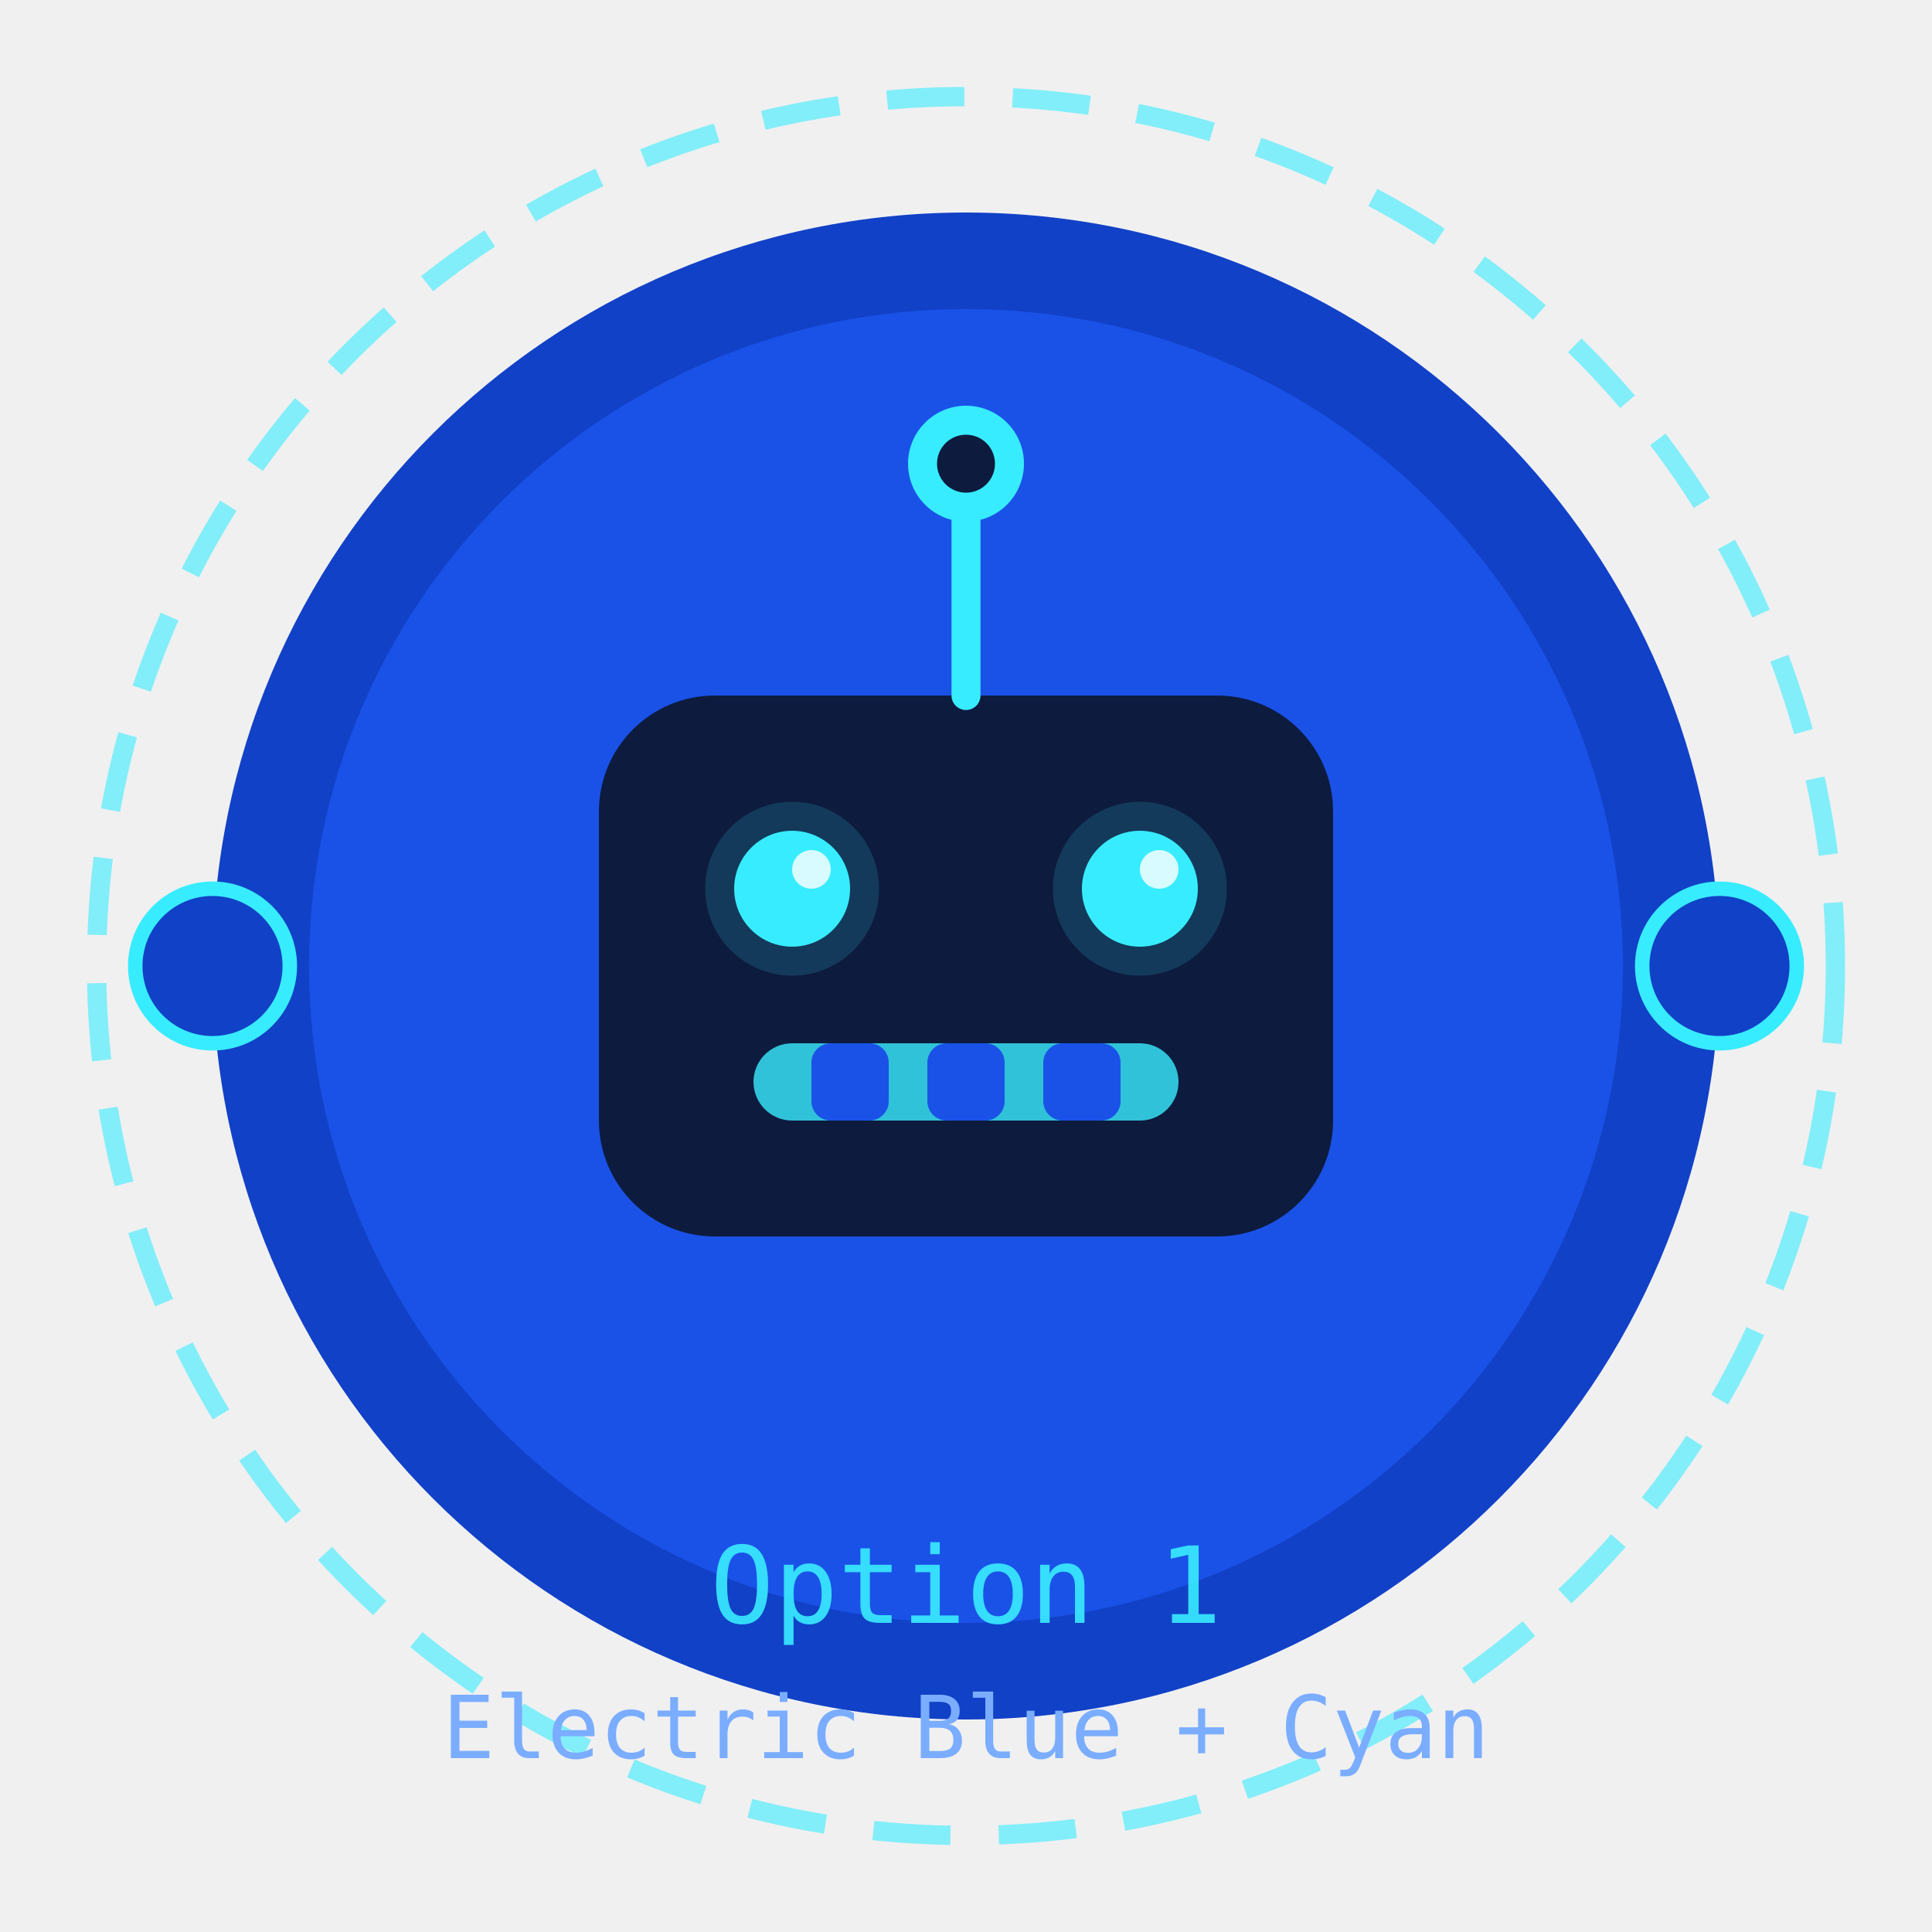
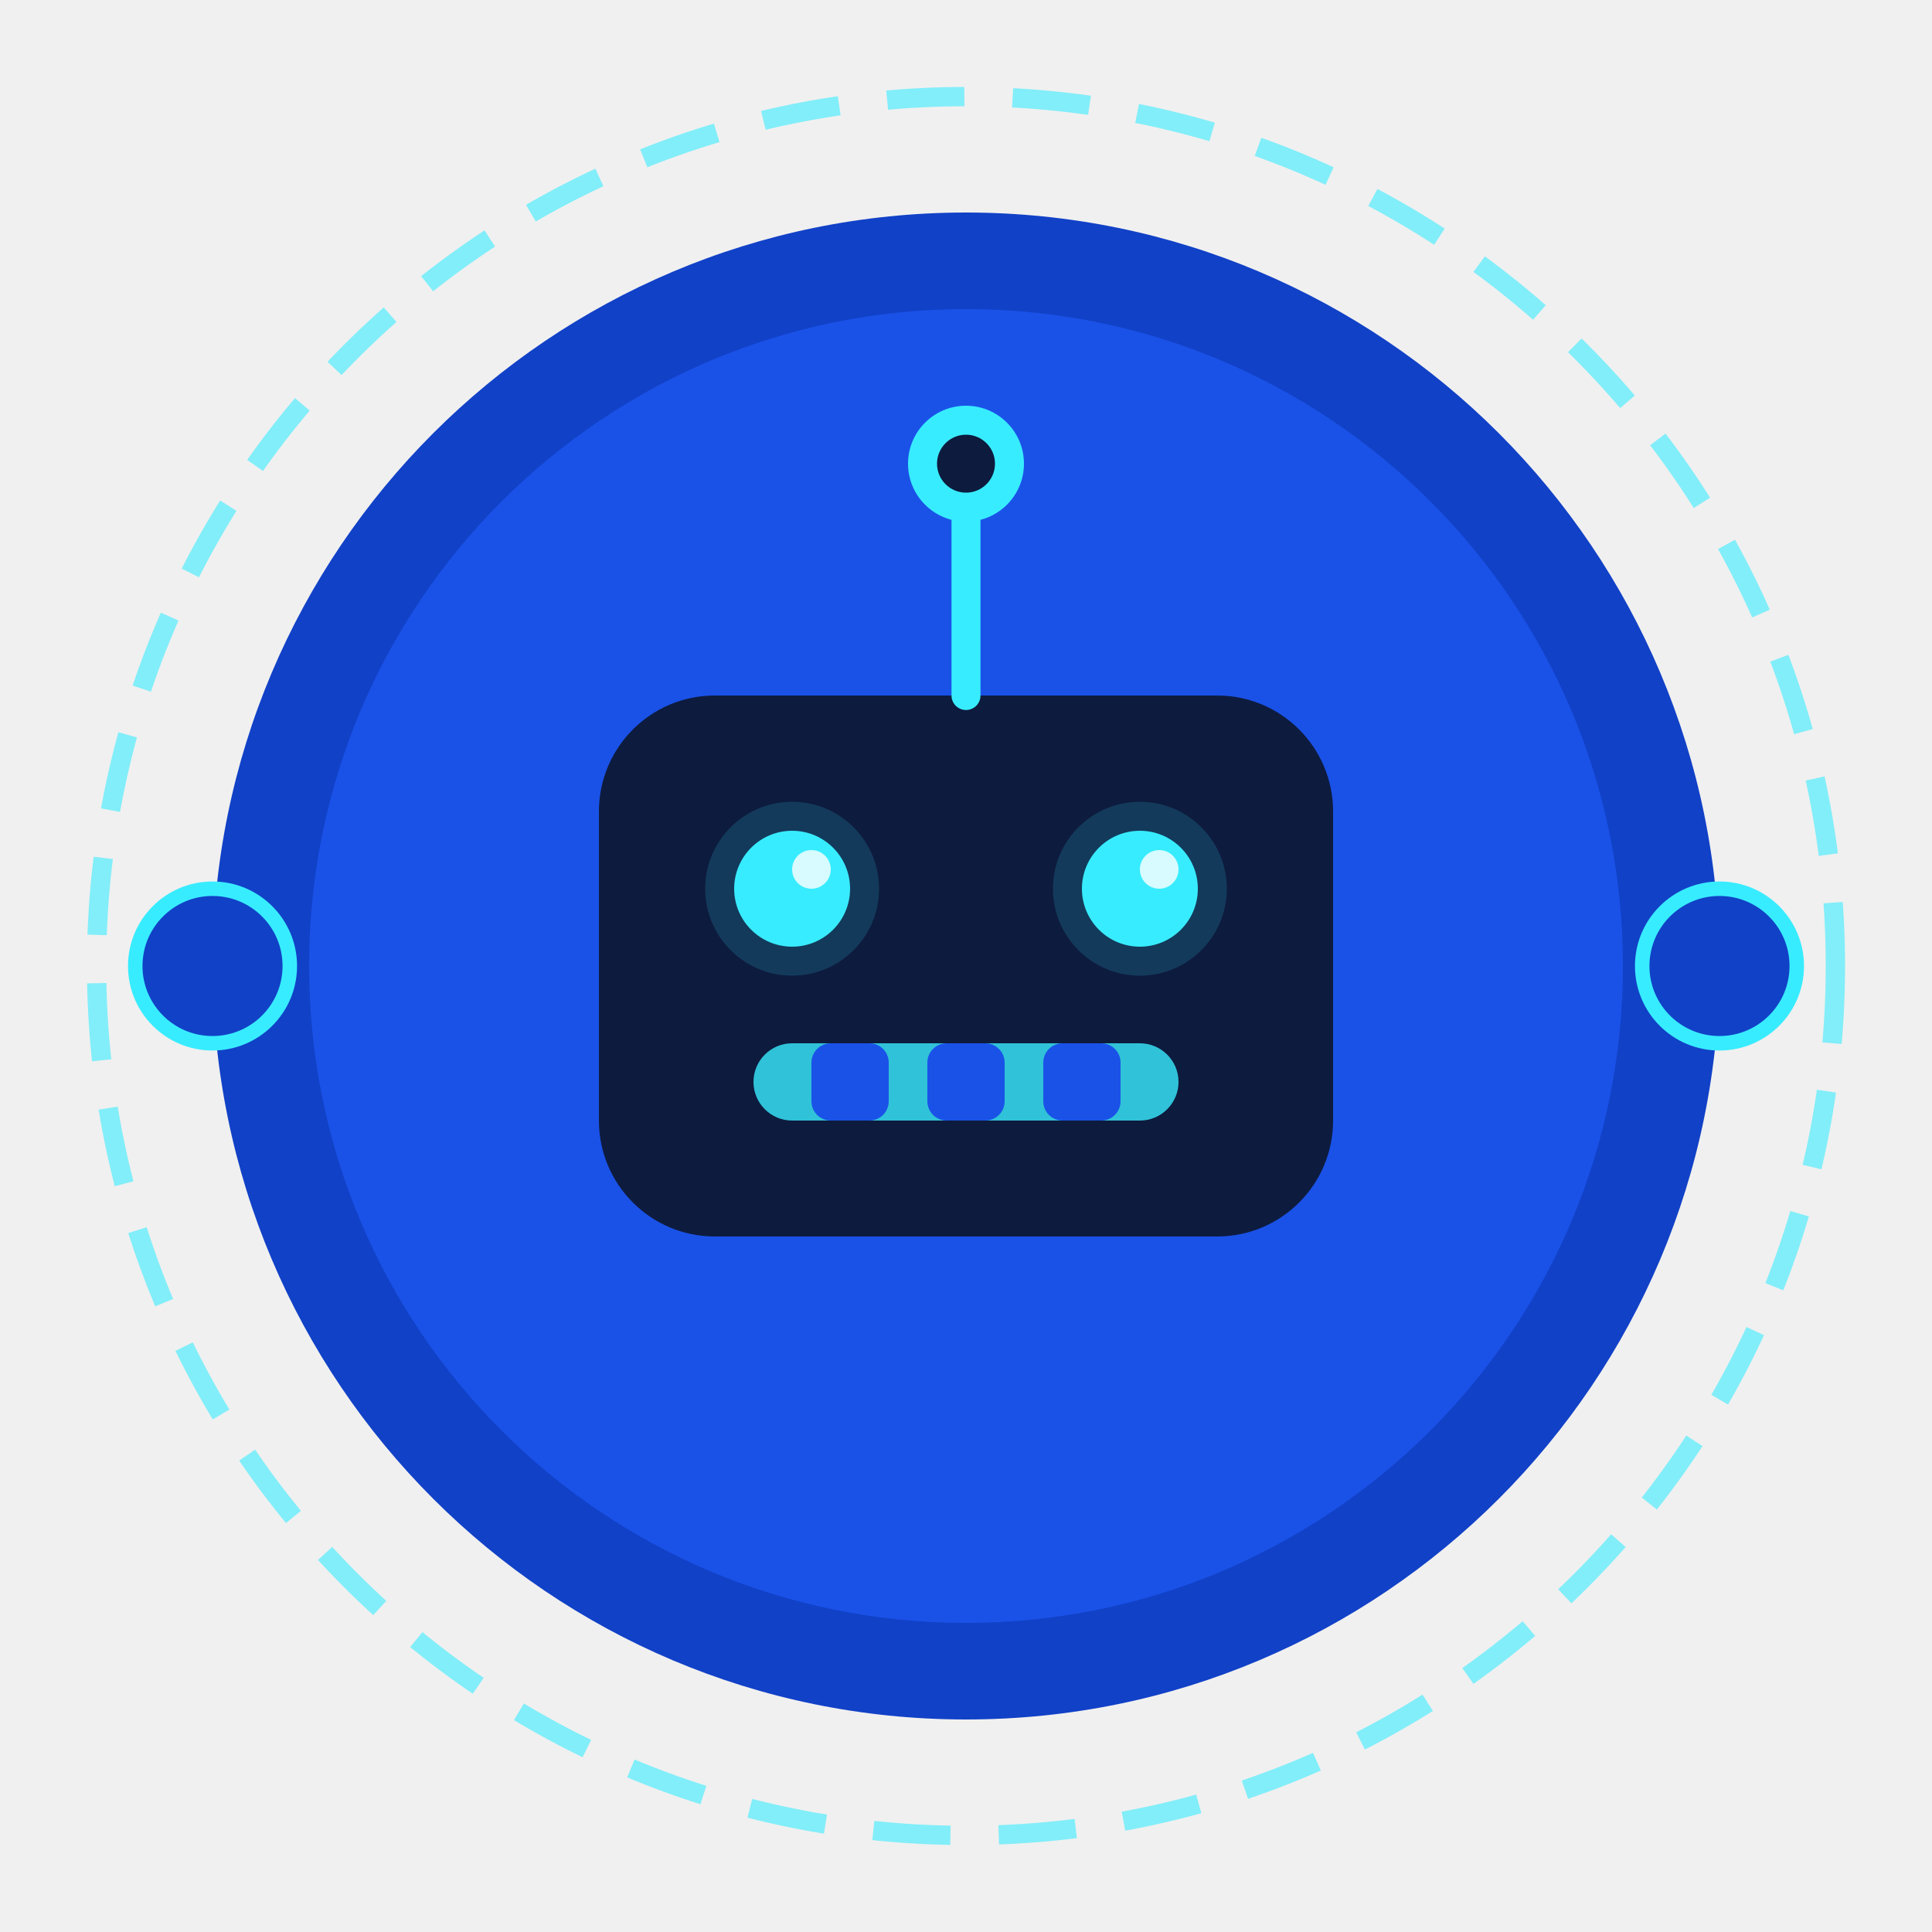
<svg xmlns="http://www.w3.org/2000/svg" width="200" height="200" viewBox="0 0 200 200">
  <circle cx="100" cy="100" r="90" fill="none" stroke="#38ECFF" stroke-width="2" stroke-dasharray="8 5" opacity="0.6" />
  <circle cx="100" cy="100" r="78" fill="#1141C7" />
  <circle cx="100" cy="100" r="68" fill="#1A52E8" />
  <rect x="62" y="72" width="76" height="56" rx="12" fill="#0D1B3E" />
  <circle cx="82" cy="92" r="9" fill="#38ECFF" opacity="0.15" />
  <circle cx="82" cy="92" r="6" fill="#38ECFF" />
  <circle cx="84" cy="90" r="2" fill="white" opacity="0.8" />
  <circle cx="118" cy="92" r="9" fill="#38ECFF" opacity="0.15" />
  <circle cx="118" cy="92" r="6" fill="#38ECFF" />
  <circle cx="120" cy="90" r="2" fill="white" opacity="0.8" />
  <rect x="78" y="108" width="44" height="8" rx="4" fill="#38ECFF" opacity="0.8" />
  <rect x="84" y="108" width="8" height="8" rx="2" fill="#1A52E8" />
  <rect x="96" y="108" width="8" height="8" rx="2" fill="#1A52E8" />
  <rect x="108" y="108" width="8" height="8" rx="2" fill="#1A52E8" />
  <line x1="100" y1="72" x2="100" y2="52" stroke="#38ECFF" stroke-width="3" stroke-linecap="round" />
  <circle cx="100" cy="48" r="6" fill="#38ECFF" />
  <circle cx="100" cy="48" r="3" fill="#0D1B3E" />
  <circle cx="22" cy="100" r="8" fill="#1141C7" stroke="#38ECFF" stroke-width="1.5" />
  <circle cx="178" cy="100" r="8" fill="#1141C7" stroke="#38ECFF" stroke-width="1.5" />
-   <text x="100" y="168" font-family="monospace" font-size="11" fill="#38ECFF" text-anchor="middle" opacity="0.9">Option 1</text>
-   <text x="100" y="182" font-family="monospace" font-size="9" fill="#7AADFF" text-anchor="middle">Electric Blue + Cyan</text>
</svg>
